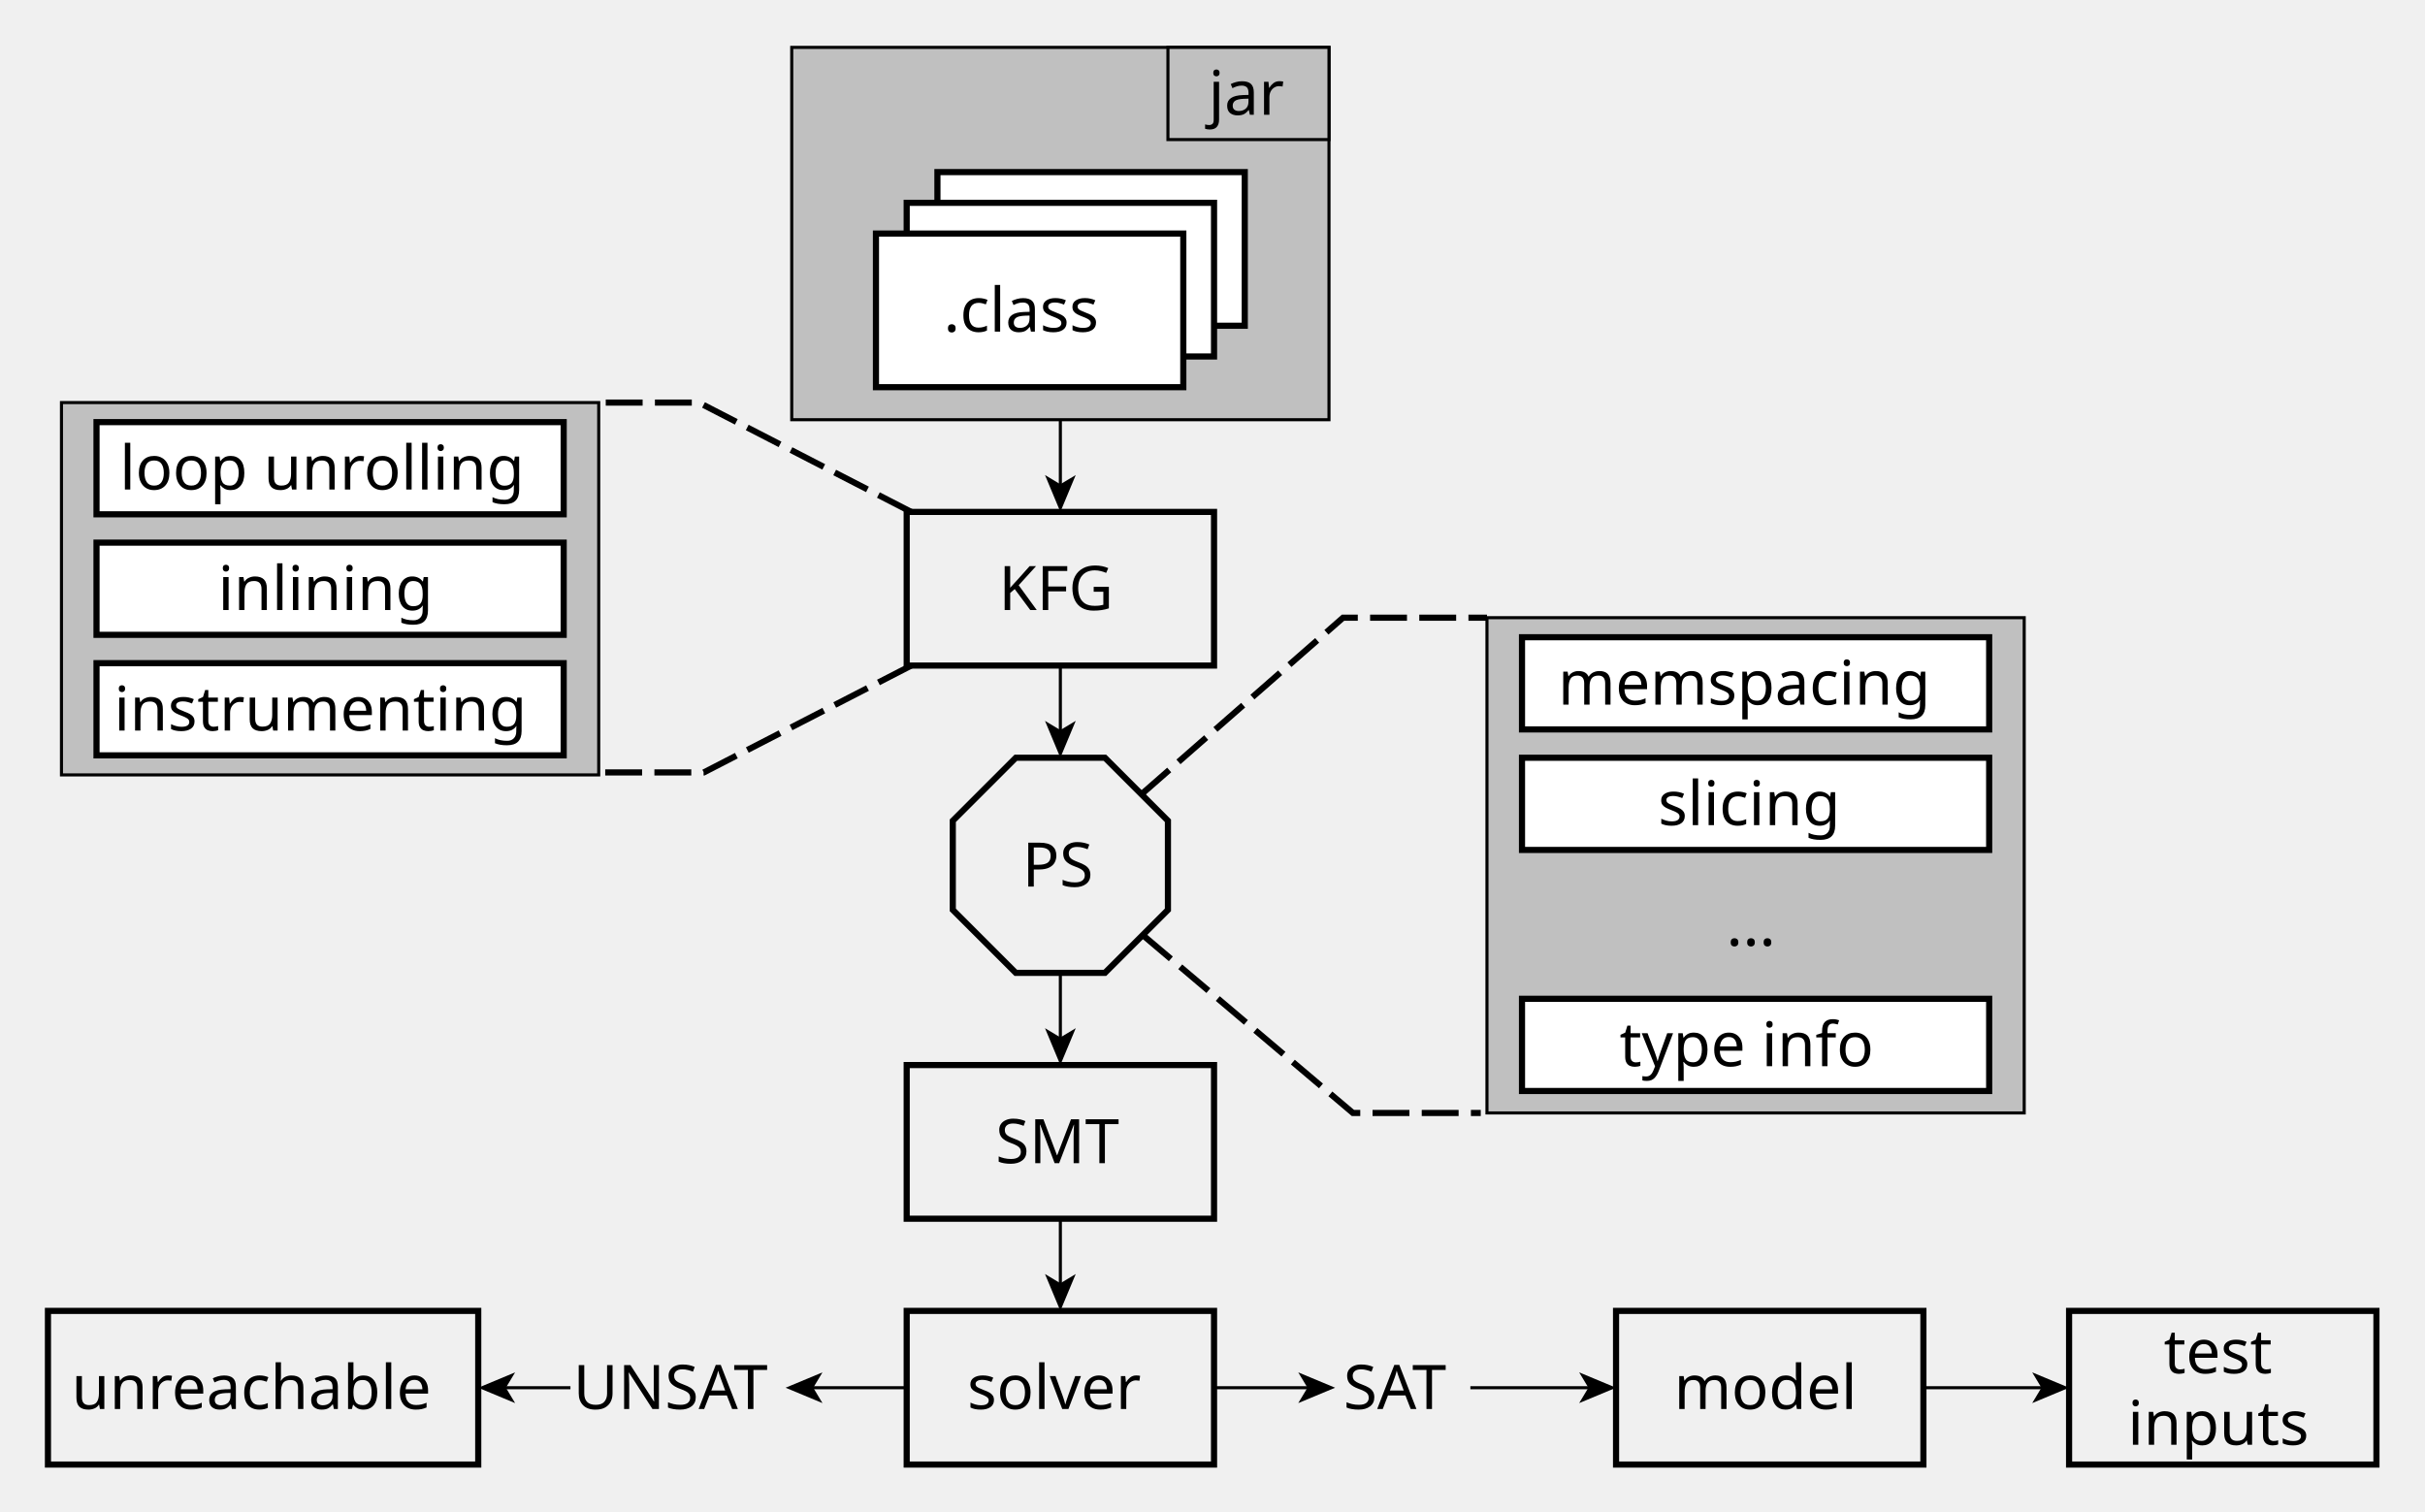
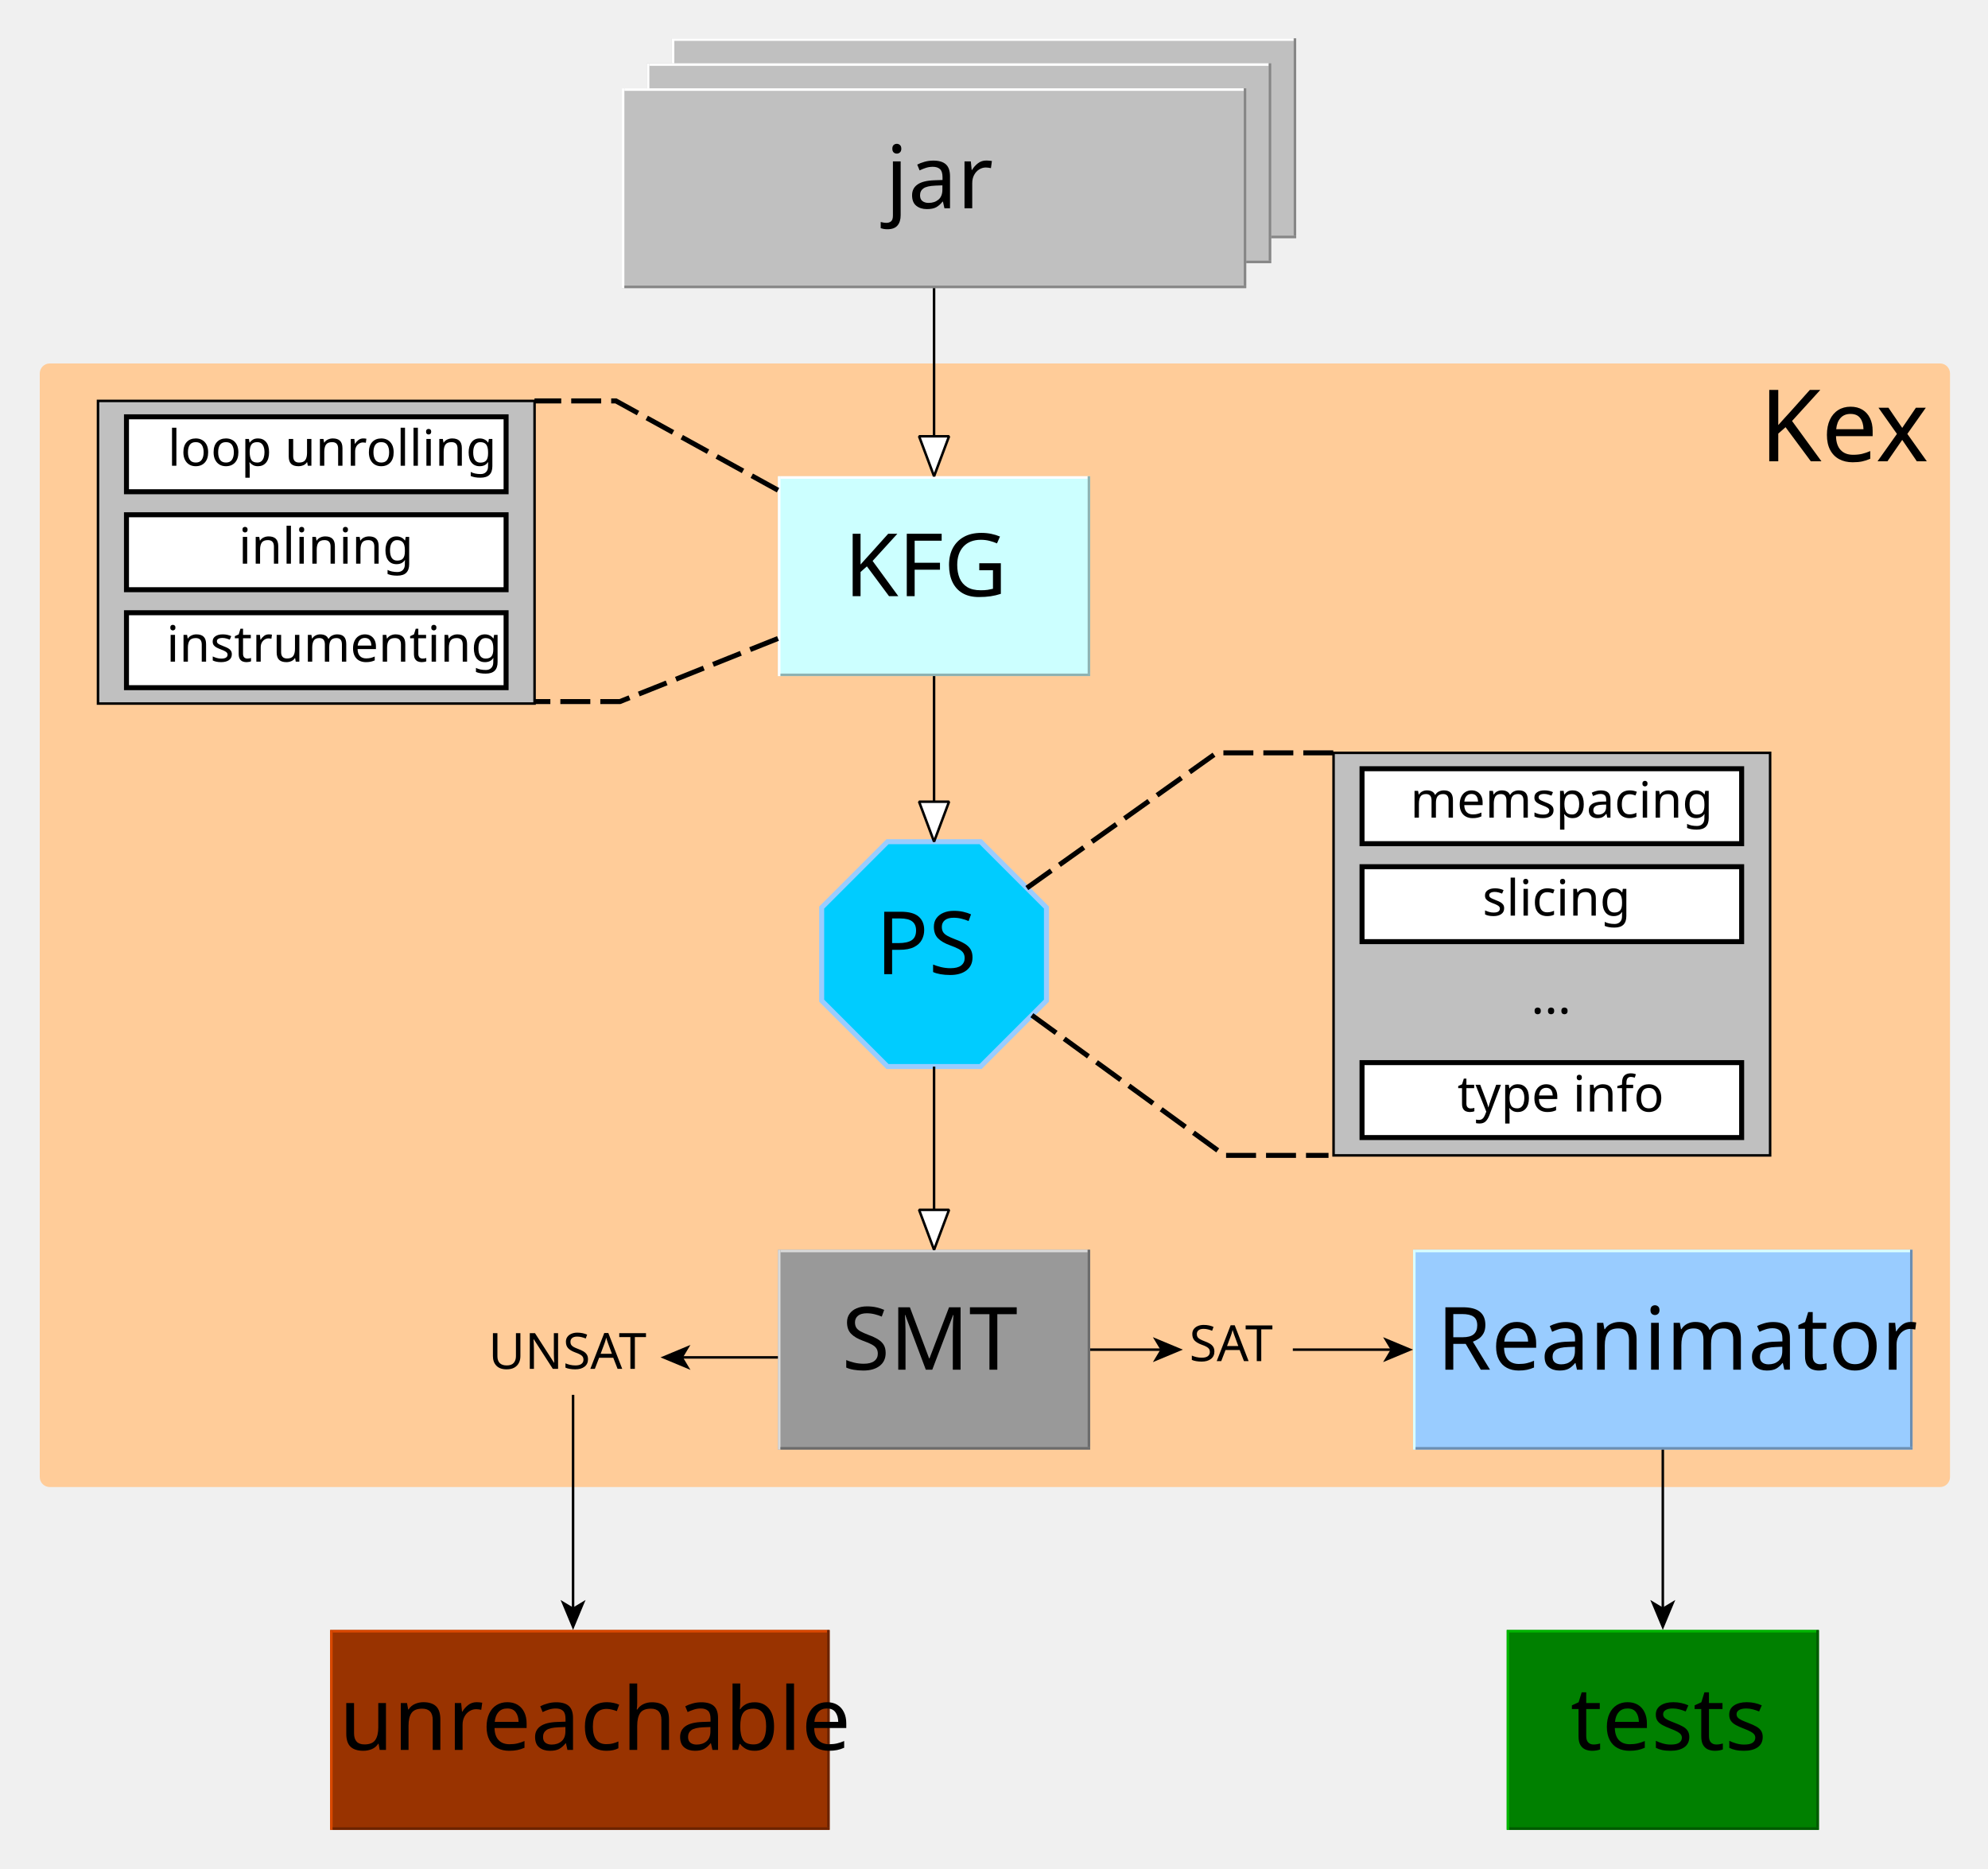
- <svg xmlns="http://www.w3.org/2000/svg" fill-opacity="1" color-rendering="auto" color-interpolation="auto" text-rendering="auto" stroke="black" stroke-linecap="square" width="789" stroke-miterlimit="10" shape-rendering="auto" stroke-opacity="1" fill="black" stroke-dasharray="none" font-weight="normal" stroke-width="1" height="492" font-family="'Dialog'" font-style="normal" stroke-linejoin="miter" font-size="12px" stroke-dashoffset="0" image-rendering="auto">
+ <svg xmlns="http://www.w3.org/2000/svg" fill-opacity="1" color-rendering="auto" color-interpolation="auto" text-rendering="auto" stroke="black" stroke-linecap="square" width="796" stroke-miterlimit="10" shape-rendering="auto" stroke-opacity="1" fill="black" stroke-dasharray="none" font-weight="normal" stroke-width="1" height="748" font-family="'Dialog'" font-style="normal" stroke-linejoin="miter" font-size="12px" stroke-dashoffset="0" image-rendering="auto">
  <defs id="genericDefs" />
  <g>
    <defs id="defs1">
+       <linearGradient x1="725" gradientUnits="userSpaceOnUse" x2="785" y1="490.975" y2="490.975" id="linearGradient1" spreadMethod="reflect">
+         <stop stop-opacity="1" stop-color="rgb(0,204,255)" offset="0%" />
+         <stop stop-opacity="1" stop-color="rgb(0,204,255)" offset="100%" />
+       </linearGradient>
      <clipPath clipPathUnits="userSpaceOnUse" id="clipPath1">
-         <path d="M0 0 L789 0 L789 492 L0 492 L0 0 Z" />
+         <path d="M0 0 L796 0 L796 748 L0 748 L0 0 Z" />
      </clipPath>
      <clipPath clipPathUnits="userSpaceOnUse" id="clipPath2">
-         <path d="M415 354 L1204 354 L1204 846 L415 846 L415 354 Z" />
+         <path d="M366 154 L1162 154 L1162 902 L366 902 L366 154 Z" />
      </clipPath>
    </defs>
-     <g fill="silver" text-rendering="geometricPrecision" shape-rendering="geometricPrecision" transform="matrix(1,0,0,1,-415,-354)" stroke="silver">
-       <rect x="435" width="174.8" height="121.162" y="485" clip-path="url(#clipPath2)" stroke="none" />
-     </g>
-     <g text-rendering="geometricPrecision" stroke-miterlimit="1.45" shape-rendering="geometricPrecision" transform="matrix(1,0,0,1,-415,-354)" stroke-linecap="butt">
-       <rect fill="none" x="435" width="174.8" height="121.162" y="485" clip-path="url(#clipPath2)" />
-     </g>
-     <g fill="silver" text-rendering="geometricPrecision" shape-rendering="geometricPrecision" transform="matrix(1,0,0,1,-415,-354)" stroke="silver">
-       <rect x="672.6" width="174.8" height="121.162" y="369.419" clip-path="url(#clipPath2)" stroke="none" />
-     </g>
-     <g text-rendering="geometricPrecision" stroke-miterlimit="1.45" shape-rendering="geometricPrecision" transform="matrix(1,0,0,1,-415,-354)" stroke-linecap="butt">
-       <rect fill="none" x="672.6" width="174.8" height="121.162" y="369.419" clip-path="url(#clipPath2)" />
-       <text x="752.189" xml:space="preserve" y="434.154" clip-path="url(#clipPath2)" font-family="sans-serif" stroke="none">jar</text>
-     </g>
-     <g fill="white" text-rendering="geometricPrecision" shape-rendering="geometricPrecision" transform="matrix(1,0,0,1,-415,-354)" stroke="white">
-       <rect x="720" width="100" height="50" y="410" clip-path="url(#clipPath2)" stroke="none" />
-     </g>
-     <g text-rendering="geometricPrecision" stroke-miterlimit="1.45" stroke-width="2" shape-rendering="geometricPrecision" transform="matrix(1,0,0,1,-415,-354)" stroke-linecap="butt">
-       <rect fill="none" x="720" width="100" height="50" y="410" clip-path="url(#clipPath2)" />
-       <text x="741.997" font-size="20px" y="441.924" clip-path="url(#clipPath2)" font-family="sans-serif" stroke="none" stroke-width="1" xml:space="preserve">.class</text>
-     </g>
-     <g fill="white" text-rendering="geometricPrecision" shape-rendering="geometricPrecision" transform="matrix(1,0,0,1,-415,-354)" stroke="white">
-       <rect x="710" width="100" height="50" y="420" clip-path="url(#clipPath2)" stroke="none" />
-     </g>
-     <g text-rendering="geometricPrecision" stroke-miterlimit="1.45" stroke-width="2" shape-rendering="geometricPrecision" transform="matrix(1,0,0,1,-415,-354)" stroke-linecap="butt">
-       <rect fill="none" x="710" width="100" height="50" y="420" clip-path="url(#clipPath2)" />
-       <text x="731.997" font-size="20px" y="451.924" clip-path="url(#clipPath2)" font-family="sans-serif" stroke="none" stroke-width="1" xml:space="preserve">.class</text>
-     </g>
-     <g fill="white" text-rendering="geometricPrecision" shape-rendering="geometricPrecision" transform="matrix(1,0,0,1,-415,-354)" stroke="white">
-       <rect x="700" width="100" height="50" y="430" clip-path="url(#clipPath2)" stroke="none" />
-     </g>
-     <g text-rendering="geometricPrecision" stroke-miterlimit="1.45" stroke-width="2" shape-rendering="geometricPrecision" transform="matrix(1,0,0,1,-415,-354)" stroke-linecap="butt">
-       <rect fill="none" x="700" width="100" height="50" y="430" clip-path="url(#clipPath2)" />
-       <text x="721.997" font-size="20px" y="461.924" clip-path="url(#clipPath2)" font-family="sans-serif" stroke="none" stroke-width="1" xml:space="preserve">.class</text>
-     </g>
-     <g fill="silver" text-rendering="geometricPrecision" shape-rendering="geometricPrecision" transform="matrix(1,0,0,1,-415,-354)" stroke="silver">
-       <rect x="795" width="52.4" height="30" y="369.419" clip-path="url(#clipPath2)" stroke="none" />
-     </g>
-     <g text-rendering="geometricPrecision" stroke-miterlimit="1.45" shape-rendering="geometricPrecision" transform="matrix(1,0,0,1,-415,-354)" stroke-linecap="butt">
-       <rect fill="none" x="795" width="52.4" height="30" y="369.419" clip-path="url(#clipPath2)" />
-       <text x="808.182" font-size="20px" y="391.343" clip-path="url(#clipPath2)" font-family="sans-serif" stroke="none" xml:space="preserve">jar</text>
-       <rect x="710" y="520.581" clip-path="url(#clipPath2)" fill="none" width="100" height="50" stroke-width="2" />
-       <text x="739.941" font-size="20px" y="552.505" clip-path="url(#clipPath2)" font-family="sans-serif" stroke="none" xml:space="preserve">KFG</text>
-       <path fill="none" stroke-width="2" d="M725 621.083 L745.503 600.581 L774.497 600.581 L795 621.083 L795 650.078 L774.497 670.581 L745.503 670.581 L725 650.078 Z" clip-path="url(#clipPath2)" fill-rule="evenodd" />
-       <text x="747.622" font-size="20px" y="642.505" clip-path="url(#clipPath2)" font-family="sans-serif" stroke="none" xml:space="preserve">PS</text>
-       <rect x="710" y="700.581" clip-path="url(#clipPath2)" fill="none" width="100" height="50" stroke-width="2" />
-       <text x="738.916" font-size="20px" y="732.505" clip-path="url(#clipPath2)" font-family="sans-serif" stroke="none" xml:space="preserve">SMT</text>
-       <rect x="710" y="780.581" clip-path="url(#clipPath2)" fill="none" width="100" height="50" stroke-width="2" />
-       <text x="729.712" font-size="20px" y="812.505" clip-path="url(#clipPath2)" font-family="sans-serif" stroke="none" xml:space="preserve">solver</text>
-       <rect x="940.8" y="780.581" clip-path="url(#clipPath2)" fill="none" width="100" height="50" stroke-width="2" />
-       <text x="959.662" font-size="20px" y="812.505" clip-path="url(#clipPath2)" font-family="sans-serif" stroke="none" xml:space="preserve">model</text>
-       <text x="852.103" font-size="20px" y="812.505" clip-path="url(#clipPath2)" font-family="sans-serif" stroke="none" xml:space="preserve">SAT</text>
-       <text x="601.503" font-size="20px" y="812.505" clip-path="url(#clipPath2)" font-family="sans-serif" stroke="none" xml:space="preserve">UNSAT</text>
-       <rect x="430.6" y="780.581" clip-path="url(#clipPath2)" fill="none" width="140" height="50" stroke-width="2" />
-       <text x="438.29" font-size="20px" y="812.505" clip-path="url(#clipPath2)" font-family="sans-serif" stroke="none" xml:space="preserve">unreachable</text>
-       <rect x="1088.2" y="780.581" clip-path="url(#clipPath2)" fill="none" width="100" height="50" stroke-width="2" />
-       <text x="1118.996" font-size="20px" y="800.864" clip-path="url(#clipPath2)" font-family="sans-serif" stroke="none" xml:space="preserve">test</text>
-       <text x="1107.267" font-size="20px" y="824.145" clip-path="url(#clipPath2)" font-family="sans-serif" stroke="none" xml:space="preserve">inputs</text>
-     </g>
-     <g fill="white" text-rendering="geometricPrecision" shape-rendering="geometricPrecision" transform="matrix(1,0,0,1,-415,-354)" stroke="white">
-       <rect x="446.4" width="152" height="30" y="569.8" clip-path="url(#clipPath2)" stroke="none" />
-     </g>
-     <g text-rendering="geometricPrecision" stroke-miterlimit="1.45" stroke-width="2" shape-rendering="geometricPrecision" transform="matrix(1,0,0,1,-415,-354)" stroke-linecap="butt">
-       <rect fill="none" x="446.4" width="152" height="30" y="569.8" clip-path="url(#clipPath2)" />
-       <text x="452.087" font-size="20px" y="591.724" clip-path="url(#clipPath2)" font-family="sans-serif" stroke="none" stroke-width="1" xml:space="preserve">instrumenting</text>
-     </g>
-     <g fill="white" text-rendering="geometricPrecision" shape-rendering="geometricPrecision" transform="matrix(1,0,0,1,-415,-354)" stroke="white">
-       <rect x="446.4" width="152" height="30" y="530.581" clip-path="url(#clipPath2)" stroke="none" />
-     </g>
-     <g text-rendering="geometricPrecision" stroke-miterlimit="1.45" stroke-width="2" shape-rendering="geometricPrecision" transform="matrix(1,0,0,1,-415,-354)" stroke-linecap="butt">
-       <rect fill="none" x="446.4" width="152" height="30" y="530.581" clip-path="url(#clipPath2)" />
-       <text x="485.925" font-size="20px" y="552.505" clip-path="url(#clipPath2)" font-family="sans-serif" stroke="none" stroke-width="1" xml:space="preserve">inlining</text>
-     </g>
-     <g fill="white" text-rendering="geometricPrecision" shape-rendering="geometricPrecision" transform="matrix(1,0,0,1,-415,-354)" stroke="white">
-       <rect x="446.4" width="152" height="30" y="491.362" clip-path="url(#clipPath2)" stroke="none" />
-     </g>
-     <g text-rendering="geometricPrecision" stroke-miterlimit="1.45" stroke-width="2" shape-rendering="geometricPrecision" transform="matrix(1,0,0,1,-415,-354)" stroke-linecap="butt">
-       <rect fill="none" x="446.4" width="152" height="30" y="491.362" clip-path="url(#clipPath2)" />
-       <text x="453.933" font-size="20px" y="513.285" clip-path="url(#clipPath2)" font-family="sans-serif" stroke="none" stroke-width="1" xml:space="preserve">loop unrolling</text>
-     </g>
-     <g fill="silver" text-rendering="geometricPrecision" shape-rendering="geometricPrecision" transform="matrix(1,0,0,1,-415,-354)" stroke="silver">
-       <rect x="898.8" width="174.8" height="161.162" y="555" clip-path="url(#clipPath2)" stroke="none" />
-     </g>
-     <g text-rendering="geometricPrecision" stroke-miterlimit="1.45" shape-rendering="geometricPrecision" transform="matrix(1,0,0,1,-415,-354)" stroke-linecap="butt">
-       <rect fill="none" x="898.8" width="174.8" height="161.162" y="555" clip-path="url(#clipPath2)" />
-       <text x="976.664" font-size="20px" y="661.724" clip-path="url(#clipPath2)" font-family="sans-serif" stroke="none" xml:space="preserve">...</text>
-     </g>
-     <g fill="white" text-rendering="geometricPrecision" shape-rendering="geometricPrecision" transform="matrix(1,0,0,1,-415,-354)" stroke="white">
-       <rect x="910.2" width="152" height="30" y="600.581" clip-path="url(#clipPath2)" stroke="none" />
-     </g>
-     <g text-rendering="geometricPrecision" stroke-miterlimit="1.45" stroke-width="2" shape-rendering="geometricPrecision" transform="matrix(1,0,0,1,-415,-354)" stroke-linecap="butt">
-       <rect fill="none" x="910.2" width="152" height="30" y="600.581" clip-path="url(#clipPath2)" />
-       <text x="954.471" font-size="20px" y="622.505" clip-path="url(#clipPath2)" font-family="sans-serif" stroke="none" stroke-width="1" xml:space="preserve">slicing</text>
-     </g>
-     <g fill="white" text-rendering="geometricPrecision" shape-rendering="geometricPrecision" transform="matrix(1,0,0,1,-415,-354)" stroke="white">
-       <rect x="910.2" width="152" height="30" y="561.362" clip-path="url(#clipPath2)" stroke="none" />
-     </g>
-     <g text-rendering="geometricPrecision" stroke-miterlimit="1.45" stroke-width="2" shape-rendering="geometricPrecision" transform="matrix(1,0,0,1,-415,-354)" stroke-linecap="butt">
-       <rect fill="none" x="910.2" width="152" height="30" y="561.362" clip-path="url(#clipPath2)" />
-       <text x="921.918" font-size="20px" y="583.285" clip-path="url(#clipPath2)" font-family="sans-serif" stroke="none" stroke-width="1" xml:space="preserve">memspacing</text>
-     </g>
-     <g fill="white" text-rendering="geometricPrecision" shape-rendering="geometricPrecision" transform="matrix(1,0,0,1,-415,-354)" stroke="white">
-       <rect x="910.2" width="152" height="30" y="679.019" clip-path="url(#clipPath2)" stroke="none" />
-     </g>
-     <g text-rendering="geometricPrecision" stroke-miterlimit="1.45" stroke-width="2" shape-rendering="geometricPrecision" transform="matrix(1,0,0,1,-415,-354)" stroke-linecap="butt">
-       <rect fill="none" x="910.2" width="152" height="30" y="679.019" clip-path="url(#clipPath2)" />
-       <text x="941.928" font-size="20px" y="700.943" clip-path="url(#clipPath2)" font-family="sans-serif" stroke="none" stroke-width="1" xml:space="preserve">type info</text>
-       <path fill="none" d="M760 490.581 L760 512.581" stroke-width="1" clip-path="url(#clipPath2)" />
-       <path d="M760 520.581 L765 508.581 L760 511.581 L755 508.581 Z" stroke-width="1" clip-path="url(#clipPath2)" stroke="none" />
-       <path fill="none" stroke-dasharray="12,4" d="M711.462 520.581 L642.38 485 L609.778 485" clip-path="url(#clipPath2)" />
-       <path fill="none" stroke-dasharray="12,4" d="M711.481 570.581 L643.98 605.362 L609.815 605.362" clip-path="url(#clipPath2)" />
-       <path fill="none" d="M760 570.581 L760 592.573" stroke-width="1" clip-path="url(#clipPath2)" />
-       <path d="M760 600.573 L765 588.573 L760 591.573 L755 588.573 Z" stroke-width="1" clip-path="url(#clipPath2)" stroke="none" />
-       <path fill="none" d="M760 670.605 L760 692.581" stroke-width="1" clip-path="url(#clipPath2)" />
-       <path d="M760 700.581 L765 688.581 L760 691.581 L755 688.581 Z" stroke-width="1" clip-path="url(#clipPath2)" stroke="none" />
-       <path fill="none" d="M760 750.581 L760 772.581" stroke-width="1" clip-path="url(#clipPath2)" />
-       <path d="M760 780.581 L765 768.581 L760 771.581 L755 768.581 Z" stroke-width="1" clip-path="url(#clipPath2)" stroke="none" />
-       <path fill="none" d="M810 805.581 L841.4 805.581" stroke-width="1" clip-path="url(#clipPath2)" />
-       <path d="M849.4 805.581 L837.4 800.581 L840.4 805.581 L837.4 810.581 Z" stroke-width="1" clip-path="url(#clipPath2)" stroke="none" />
-       <path fill="none" d="M893.4 805.581 L932.8 805.581" stroke-width="1" clip-path="url(#clipPath2)" />
-       <path d="M940.8 805.581 L928.8 800.581 L931.8 805.581 L928.8 810.581 Z" stroke-width="1" clip-path="url(#clipPath2)" stroke="none" />
-       <path fill="none" d="M710 805.581 L678.6 805.581" stroke-width="1" clip-path="url(#clipPath2)" />
-       <path d="M670.6 805.581 L682.6 810.581 L679.6 805.581 L682.6 800.581 Z" stroke-width="1" clip-path="url(#clipPath2)" stroke="none" />
-       <path fill="none" d="M600.6 805.581 L578.6 805.581" stroke-width="1" clip-path="url(#clipPath2)" />
-       <path d="M570.6 805.581 L582.6 810.581 L579.6 805.581 L582.6 800.581 Z" stroke-width="1" clip-path="url(#clipPath2)" stroke="none" />
-       <path fill="none" d="M1040.8 805.581 L1080.2 805.581" stroke-width="1" clip-path="url(#clipPath2)" />
-       <path d="M1088.2 805.581 L1076.2 800.581 L1079.2 805.581 L1076.2 810.581 Z" stroke-width="1" clip-path="url(#clipPath2)" stroke="none" />
-       <path fill="none" stroke-dasharray="12,4" d="M786.386 612.465 L851.98 555 L898.806 555" clip-path="url(#clipPath2)" />
-       <path fill="none" stroke-dasharray="12,4" d="M786.793 658.264 L855.18 716.162 L896.78 716.162" clip-path="url(#clipPath2)" />
+     <g fill="silver" text-rendering="geometricPrecision" shape-rendering="geometricPrecision" transform="matrix(1,0,0,1,-366,-154)" stroke="silver">
+       <rect x="635" width="250" height="80" y="169.357" clip-path="url(#clipPath2)" stroke="none" />
+     </g>
+     <g fill="white" text-rendering="geometricPrecision" shape-rendering="geometricPrecision" transform="matrix(1,0,0,1,-366,-154)" stroke="white">
+       <rect x="635" width="1" height="80" y="169.357" clip-path="url(#clipPath2)" stroke="none" />
+       <rect x="636" width="248" height="1" y="169.357" clip-path="url(#clipPath2)" stroke="none" />
+       <rect x="636" y="248.357" clip-path="url(#clipPath2)" fill="rgb(134,134,134)" width="249" height="1" stroke="none" />
+       <rect x="884" y="169.357" clip-path="url(#clipPath2)" fill="rgb(134,134,134)" width="1" height="79" stroke="none" />
+     </g>
+     <g font-size="35px" stroke-linecap="butt" transform="matrix(1,0,0,1,-366,-154)" text-rendering="geometricPrecision" font-family="sans-serif" shape-rendering="geometricPrecision" stroke-miterlimit="1.45">
+       <text x="740.557" xml:space="preserve" y="217.372" clip-path="url(#clipPath2)" stroke="none">jar</text>
+     </g>
+     <g fill="silver" text-rendering="geometricPrecision" shape-rendering="geometricPrecision" transform="matrix(1,0,0,1,-366,-154)" stroke="silver">
+       <rect x="625" width="250" height="80" y="179.357" clip-path="url(#clipPath2)" stroke="none" />
+       <rect x="625" y="179.357" clip-path="url(#clipPath2)" fill="white" width="1" height="80" stroke="none" />
+       <rect x="626" y="179.357" clip-path="url(#clipPath2)" fill="white" width="248" height="1" stroke="none" />
+       <rect x="626" y="258.357" clip-path="url(#clipPath2)" fill="rgb(134,134,134)" width="249" height="1" stroke="none" />
+       <rect x="874" y="179.357" clip-path="url(#clipPath2)" fill="rgb(134,134,134)" width="1" height="79" stroke="none" />
+     </g>
+     <g font-size="35px" stroke-linecap="butt" transform="matrix(1,0,0,1,-366,-154)" text-rendering="geometricPrecision" font-family="sans-serif" shape-rendering="geometricPrecision" stroke-miterlimit="1.45">
+       <text x="730.557" xml:space="preserve" y="227.372" clip-path="url(#clipPath2)" stroke="none">jar</text>
+     </g>
+     <g fill="silver" text-rendering="geometricPrecision" shape-rendering="geometricPrecision" transform="matrix(1,0,0,1,-366,-154)" stroke="silver">
+       <rect x="615" width="250" height="80" y="189.357" clip-path="url(#clipPath2)" stroke="none" />
+       <rect x="615" y="189.357" clip-path="url(#clipPath2)" fill="white" width="1" height="80" stroke="none" />
+       <rect x="616" y="189.357" clip-path="url(#clipPath2)" fill="white" width="248" height="1" stroke="none" />
+       <rect x="616" y="268.357" clip-path="url(#clipPath2)" fill="rgb(134,134,134)" width="249" height="1" stroke="none" />
+       <rect x="864" y="189.357" clip-path="url(#clipPath2)" fill="rgb(134,134,134)" width="1" height="79" stroke="none" />
+     </g>
+     <g font-size="35px" stroke-linecap="butt" transform="matrix(1,0,0,1,-366,-154)" text-rendering="geometricPrecision" font-family="sans-serif" shape-rendering="geometricPrecision" stroke-miterlimit="1.45">
+       <text x="720.557" xml:space="preserve" y="237.372" clip-path="url(#clipPath2)" stroke="none">jar</text>
+     </g>
+     <g fill="green" text-rendering="geometricPrecision" shape-rendering="geometricPrecision" transform="matrix(1,0,0,1,-366,-154)" stroke="green">
+       <rect x="969.292" width="125" height="80" y="806.556" clip-path="url(#clipPath2)" stroke="none" />
+       <rect x="969.292" y="806.556" clip-path="url(#clipPath2)" fill="rgb(0,182,0)" width="1" height="80" stroke="none" />
+       <rect x="970.292" y="806.556" clip-path="url(#clipPath2)" fill="rgb(0,182,0)" width="123" height="1" stroke="none" />
+       <rect x="970.292" y="885.556" clip-path="url(#clipPath2)" fill="rgb(0,89,0)" width="124" height="1" stroke="none" />
+       <rect x="1093.292" y="806.556" clip-path="url(#clipPath2)" fill="rgb(0,89,0)" width="1" height="79" stroke="none" />
+     </g>
+     <g font-size="35px" stroke-linecap="butt" transform="matrix(1,0,0,1,-366,-154)" text-rendering="geometricPrecision" font-family="sans-serif" shape-rendering="geometricPrecision" stroke-miterlimit="1.45">
+       <text x="994.832" xml:space="preserve" y="854.571" clip-path="url(#clipPath2)" stroke="none">tests</text>
+     </g>
+     <g fill="rgb(255,204,153)" text-rendering="geometricPrecision" shape-rendering="geometricPrecision" transform="matrix(1,0,0,1,-366,-154)" stroke="rgb(255,204,153)">
+       <rect x="381.92" y="299.504" clip-path="url(#clipPath2)" width="764.872" rx="4" ry="4" height="449.82" stroke="none" />
+       <rect x="405.24" y="314.504" clip-path="url(#clipPath2)" fill="silver" width="174.8" height="121.162" stroke="none" />
+     </g>
+     <g text-rendering="geometricPrecision" stroke-miterlimit="1.45" shape-rendering="geometricPrecision" transform="matrix(1,0,0,1,-366,-154)" stroke-linecap="butt">
+       <rect fill="none" x="405.24" width="174.8" height="121.162" y="314.504" clip-path="url(#clipPath2)" />
+       <text x="842.2" font-size="20px" y="698.904" clip-path="url(#clipPath2)" font-family="sans-serif" stroke="none" xml:space="preserve">SAT</text>
+       <text x="561.57" font-size="20px" y="702.001" clip-path="url(#clipPath2)" font-family="sans-serif" stroke="none" xml:space="preserve">UNSAT</text>
+     </g>
+     <g fill="white" text-rendering="geometricPrecision" shape-rendering="geometricPrecision" transform="matrix(1,0,0,1,-366,-154)" stroke="white">
+       <rect x="416.64" width="152" height="30" y="399.304" clip-path="url(#clipPath2)" stroke="none" />
+     </g>
+     <g text-rendering="geometricPrecision" stroke-miterlimit="1.45" stroke-width="2" shape-rendering="geometricPrecision" transform="matrix(1,0,0,1,-366,-154)" stroke-linecap="butt">
+       <rect fill="none" x="416.64" width="152" height="30" y="399.304" clip-path="url(#clipPath2)" />
+       <text x="432.62" font-size="20px" y="418.884" clip-path="url(#clipPath2)" font-family="sans-serif" stroke="none" stroke-width="1" xml:space="preserve">instrumenting</text>
+     </g>
+     <g fill="white" text-rendering="geometricPrecision" shape-rendering="geometricPrecision" transform="matrix(1,0,0,1,-366,-154)" stroke="white">
+       <rect x="416.64" width="152" height="30" y="360.085" clip-path="url(#clipPath2)" stroke="none" />
+     </g>
+     <g text-rendering="geometricPrecision" stroke-miterlimit="1.45" stroke-width="2" shape-rendering="geometricPrecision" transform="matrix(1,0,0,1,-366,-154)" stroke-linecap="butt">
+       <rect fill="none" x="416.64" width="152" height="30" y="360.085" clip-path="url(#clipPath2)" />
+       <text x="461.52" font-size="20px" y="379.665" clip-path="url(#clipPath2)" font-family="sans-serif" stroke="none" stroke-width="1" xml:space="preserve">inlining</text>
+     </g>
+     <g fill="white" text-rendering="geometricPrecision" shape-rendering="geometricPrecision" transform="matrix(1,0,0,1,-366,-154)" stroke="white">
+       <rect x="416.64" width="152" height="30" y="320.866" clip-path="url(#clipPath2)" stroke="none" />
+     </g>
+     <g text-rendering="geometricPrecision" stroke-miterlimit="1.45" stroke-width="2" shape-rendering="geometricPrecision" transform="matrix(1,0,0,1,-366,-154)" stroke-linecap="butt">
+       <rect fill="none" x="416.64" width="152" height="30" y="320.866" clip-path="url(#clipPath2)" />
+       <text x="433.17" font-size="20px" y="340.446" clip-path="url(#clipPath2)" font-family="sans-serif" stroke="none" stroke-width="1" xml:space="preserve">loop unrolling</text>
+     </g>
+     <g fill="silver" text-rendering="geometricPrecision" shape-rendering="geometricPrecision" transform="matrix(1,0,0,1,-366,-154)" stroke="silver">
+       <rect x="899.96" width="174.8" height="161.162" y="455.394" clip-path="url(#clipPath2)" stroke="none" />
+     </g>
+     <g text-rendering="geometricPrecision" stroke-miterlimit="1.45" shape-rendering="geometricPrecision" transform="matrix(1,0,0,1,-366,-154)" stroke-linecap="butt">
+       <rect fill="none" x="899.96" width="174.8" height="161.162" y="455.394" clip-path="url(#clipPath2)" />
+       <text x="979.02" font-size="20px" y="559.774" clip-path="url(#clipPath2)" font-family="sans-serif" stroke="none" xml:space="preserve">...</text>
+     </g>
+     <g fill="white" text-rendering="geometricPrecision" shape-rendering="geometricPrecision" transform="matrix(1,0,0,1,-366,-154)" stroke="white">
+       <rect x="911.36" width="152" height="30" y="500.975" clip-path="url(#clipPath2)" stroke="none" />
+     </g>
+     <g text-rendering="geometricPrecision" stroke-miterlimit="1.45" stroke-width="2" shape-rendering="geometricPrecision" transform="matrix(1,0,0,1,-366,-154)" stroke-linecap="butt">
+       <rect fill="none" x="911.36" width="152" height="30" y="500.975" clip-path="url(#clipPath2)" />
+       <text x="959.58" font-size="20px" y="520.555" clip-path="url(#clipPath2)" font-family="sans-serif" stroke="none" stroke-width="1" xml:space="preserve">slicing</text>
+     </g>
+     <g fill="white" text-rendering="geometricPrecision" shape-rendering="geometricPrecision" transform="matrix(1,0,0,1,-366,-154)" stroke="white">
+       <rect x="911.36" width="152" height="30" y="461.756" clip-path="url(#clipPath2)" stroke="none" />
+     </g>
+     <g text-rendering="geometricPrecision" stroke-miterlimit="1.45" stroke-width="2" shape-rendering="geometricPrecision" transform="matrix(1,0,0,1,-366,-154)" stroke-linecap="butt">
+       <rect fill="none" x="911.36" width="152" height="30" y="461.756" clip-path="url(#clipPath2)" />
+       <text x="930.68" font-size="20px" y="481.336" clip-path="url(#clipPath2)" font-family="sans-serif" stroke="none" stroke-width="1" xml:space="preserve">memspacing</text>
+     </g>
+     <g fill="white" text-rendering="geometricPrecision" shape-rendering="geometricPrecision" transform="matrix(1,0,0,1,-366,-154)" stroke="white">
+       <rect x="911.36" width="152" height="30" y="579.413" clip-path="url(#clipPath2)" stroke="none" />
+     </g>
+     <g text-rendering="geometricPrecision" stroke-miterlimit="1.45" stroke-width="2" shape-rendering="geometricPrecision" transform="matrix(1,0,0,1,-366,-154)" stroke-linecap="butt">
+       <rect fill="none" x="911.36" width="152" height="30" y="579.413" clip-path="url(#clipPath2)" />
+       <text x="949.56" font-size="20px" y="598.993" clip-path="url(#clipPath2)" font-family="sans-serif" stroke="none" stroke-width="1" xml:space="preserve">type info</text>
+     </g>
+     <g fill="rgb(204,255,255)" text-rendering="geometricPrecision" shape-rendering="geometricPrecision" transform="matrix(1,0,0,1,-366,-154)" stroke="rgb(204,255,255)">
+       <rect x="677.5" width="125" height="80" y="344.666" clip-path="url(#clipPath2)" stroke="none" />
+       <rect x="677.5" y="344.666" clip-path="url(#clipPath2)" fill="white" width="1" height="80" stroke="none" />
+       <rect x="678.5" y="344.666" clip-path="url(#clipPath2)" fill="white" width="123" height="1" stroke="none" />
+       <rect x="678.5" y="423.666" clip-path="url(#clipPath2)" fill="rgb(142,178,178)" width="124" height="1" stroke="none" />
+       <rect x="801.5" y="344.666" clip-path="url(#clipPath2)" fill="rgb(142,178,178)" width="1" height="79" stroke="none" />
+     </g>
+     <g font-size="35px" stroke-linecap="butt" transform="matrix(1,0,0,1,-366,-154)" text-rendering="geometricPrecision" font-family="sans-serif" shape-rendering="geometricPrecision" stroke-miterlimit="1.45">
+       <text x="704.02" xml:space="preserve" y="392.681" clip-path="url(#clipPath2)" stroke="none">KFG</text>
+     </g>
+     <g fill="url(#linearGradient1)" text-rendering="geometricPrecision" shape-rendering="geometricPrecision" transform="matrix(1,0,0,1,-366,-154)" stroke="url(#linearGradient1)">
+       <path d="M695 517.335 L721.361 490.975 L758.64 490.975 L785 517.335 L785 554.614 L758.64 580.975 L721.361 580.975 L695 554.614 Z" fill-rule="evenodd" clip-path="url(#clipPath2)" stroke="none" />
+     </g>
+     <g stroke-linecap="butt" transform="matrix(1,0,0,1,-366,-154)" fill="rgb(153,204,255)" text-rendering="geometricPrecision" shape-rendering="geometricPrecision" stroke="rgb(153,204,255)" stroke-width="2" stroke-miterlimit="1.45">
+       <path fill="none" d="M695 517.335 L721.361 490.975 L758.64 490.975 L785 517.335 L785 554.614 L758.64 580.975 L721.361 580.975 L695 554.614 Z" fill-rule="evenodd" clip-path="url(#clipPath2)" />
+     </g>
+     <g font-size="35px" stroke-linecap="butt" transform="matrix(1,0,0,1,-366,-154)" text-rendering="geometricPrecision" font-family="sans-serif" shape-rendering="geometricPrecision" stroke-miterlimit="1.45">
+       <text x="716.655" xml:space="preserve" y="543.99" clip-path="url(#clipPath2)" stroke="none">PS</text>
+     </g>
+     <g fill="rgb(153,153,153)" text-rendering="geometricPrecision" shape-rendering="geometricPrecision" transform="matrix(1,0,0,1,-366,-154)" stroke="rgb(153,153,153)">
+       <rect x="677.5" width="125" height="80" y="654.324" clip-path="url(#clipPath2)" stroke="none" />
+       <rect x="677.5" y="654.324" clip-path="url(#clipPath2)" fill="rgb(218,218,218)" width="1" height="80" stroke="none" />
+       <rect x="678.5" y="654.324" clip-path="url(#clipPath2)" fill="rgb(218,218,218)" width="123" height="1" stroke="none" />
+       <rect x="678.5" y="733.324" clip-path="url(#clipPath2)" fill="rgb(107,107,107)" width="124" height="1" stroke="none" />
+       <rect x="801.5" y="654.324" clip-path="url(#clipPath2)" fill="rgb(107,107,107)" width="1" height="79" stroke="none" />
+     </g>
+     <g font-size="35px" stroke-linecap="butt" transform="matrix(1,0,0,1,-366,-154)" text-rendering="geometricPrecision" font-family="sans-serif" shape-rendering="geometricPrecision" stroke-miterlimit="1.45">
+       <text x="703.057" xml:space="preserve" y="702.339" clip-path="url(#clipPath2)" stroke="none">SMT</text>
+     </g>
+     <g fill="rgb(153,204,255)" text-rendering="geometricPrecision" shape-rendering="geometricPrecision" transform="matrix(1,0,0,1,-366,-154)" stroke="rgb(153,204,255)">
+       <rect x="931.792" width="200" height="80" y="654.324" clip-path="url(#clipPath2)" stroke="none" />
+       <rect x="931.792" y="654.324" clip-path="url(#clipPath2)" fill="rgb(218,255,255)" width="1" height="80" stroke="none" />
+       <rect x="932.792" y="654.324" clip-path="url(#clipPath2)" fill="rgb(218,255,255)" width="198" height="1" stroke="none" />
+       <rect x="932.792" y="733.324" clip-path="url(#clipPath2)" fill="rgb(107,142,178)" width="199" height="1" stroke="none" />
+       <rect x="1130.792" y="654.324" clip-path="url(#clipPath2)" fill="rgb(107,142,178)" width="1" height="79" stroke="none" />
+     </g>
+     <g font-size="35px" stroke-linecap="butt" transform="matrix(1,0,0,1,-366,-154)" text-rendering="geometricPrecision" font-family="sans-serif" shape-rendering="geometricPrecision" stroke-miterlimit="1.45">
+       <text x="941.352" xml:space="preserve" y="702.339" clip-path="url(#clipPath2)" stroke="none">Reanimator</text>
+       <text x="1070.54" xml:space="preserve" font-size="40px" y="338.664" clip-path="url(#clipPath2)" stroke="none">Kex</text>
+     </g>
+     <g fill="rgb(153,51,0)" text-rendering="geometricPrecision" shape-rendering="geometricPrecision" transform="matrix(1,0,0,1,-366,-154)" stroke="rgb(153,51,0)">
+       <rect x="498.191" width="200" height="80" y="806.556" clip-path="url(#clipPath2)" stroke="none" />
+       <rect x="498.191" y="806.556" clip-path="url(#clipPath2)" fill="rgb(218,72,0)" width="1" height="80" stroke="none" />
+       <rect x="499.191" y="806.556" clip-path="url(#clipPath2)" fill="rgb(218,72,0)" width="198" height="1" stroke="none" />
+       <rect x="499.191" y="885.556" clip-path="url(#clipPath2)" fill="rgb(107,35,0)" width="199" height="1" stroke="none" />
+       <rect x="697.191" y="806.556" clip-path="url(#clipPath2)" fill="rgb(107,35,0)" width="1" height="79" stroke="none" />
+     </g>
+     <g font-size="35px" stroke-linecap="butt" transform="matrix(1,0,0,1,-366,-154)" text-rendering="geometricPrecision" font-family="sans-serif" shape-rendering="geometricPrecision" stroke-miterlimit="1.45">
+       <text x="501.888" xml:space="preserve" y="854.571" clip-path="url(#clipPath2)" stroke="none">unreachable</text>
+       <path fill="none" d="M740 269.36 L740 329.664" clip-path="url(#clipPath2)" />
+     </g>
+     <g stroke-linecap="butt" transform="matrix(1,0,0,1,-366,-154)" fill="white" text-rendering="geometricPrecision" shape-rendering="geometricPrecision" stroke="white" stroke-miterlimit="1.45">
+       <path d="M740 344.664 L746 328.664 L734 328.664 Z" stroke="none" clip-path="url(#clipPath2)" />
+       <path fill="none" d="M740 344.664 L746 328.664 L734 328.664 Z" clip-path="url(#clipPath2)" stroke="black" />
+     </g>
+     <g stroke-linecap="butt" transform="matrix(1,0,0,1,-366,-154)" text-rendering="geometricPrecision" shape-rendering="geometricPrecision" stroke-dasharray="12,4" stroke-width="2" stroke-miterlimit="1.45">
+       <path fill="none" d="M677.523 350.253 L612.62 314.504 L580.018 314.504" clip-path="url(#clipPath2)" />
+       <path fill="none" d="M677.509 409.606 L614.22 434.866 L580.055 434.866" clip-path="url(#clipPath2)" />
+       <path fill="none" stroke-dasharray="none" d="M740 424.673 L740 475.949" stroke-width="1" clip-path="url(#clipPath2)" />
+     </g>
+     <g stroke-linecap="butt" transform="matrix(1,0,0,1,-366,-154)" fill="white" text-rendering="geometricPrecision" shape-rendering="geometricPrecision" stroke="white" stroke-miterlimit="1.45">
+       <path d="M740 490.949 L746 474.949 L734 474.949 Z" stroke="none" clip-path="url(#clipPath2)" />
+       <path fill="none" d="M740 490.949 L746 474.949 L734 474.949 Z" clip-path="url(#clipPath2)" stroke="black" />
+     </g>
+     <g stroke-linecap="butt" transform="matrix(1,0,0,1,-366,-154)" text-rendering="geometricPrecision" shape-rendering="geometricPrecision" stroke-dasharray="12,4" stroke-width="2" stroke-miterlimit="1.45">
+       <path fill="none" d="M777.152 509.515 L853.14 455.394 L899.966 455.394" clip-path="url(#clipPath2)" />
+       <path fill="none" d="M779.166 560.443 L856.34 616.556 L897.94 616.556" clip-path="url(#clipPath2)" />
+       <path fill="none" stroke-dasharray="none" d="M740 581.013 L740 639.35" stroke-width="1" clip-path="url(#clipPath2)" />
+     </g>
+     <g stroke-linecap="butt" transform="matrix(1,0,0,1,-366,-154)" fill="white" text-rendering="geometricPrecision" shape-rendering="geometricPrecision" stroke="white" stroke-miterlimit="1.45">
+       <path d="M740 654.35 L746 638.35 L734 638.35 Z" stroke="none" clip-path="url(#clipPath2)" />
+       <path fill="none" d="M740 654.35 L746 638.35 L734 638.35 Z" clip-path="url(#clipPath2)" stroke="black" />
+       <path fill="none" d="M802.524 694.324 L831.614 694.324" clip-path="url(#clipPath2)" stroke="black" />
+       <path fill="black" d="M839.614 694.324 L827.614 689.324 L830.614 694.324 L827.614 699.324 Z" clip-path="url(#clipPath2)" stroke="none" />
+       <path fill="none" d="M677.479 697.421 L638.46 697.421" clip-path="url(#clipPath2)" stroke="black" />
+       <path fill="black" d="M630.46 697.421 L642.46 702.421 L639.46 697.421 L642.46 692.421 Z" clip-path="url(#clipPath2)" stroke="none" />
+       <path fill="none" d="M883.65 694.324 L923.789 694.324" clip-path="url(#clipPath2)" stroke="black" />
+       <path fill="black" d="M931.789 694.324 L919.789 689.324 L922.789 694.324 L919.789 699.324 Z" clip-path="url(#clipPath2)" stroke="none" />
+       <path fill="none" d="M1031.792 734.352 L1031.792 798.534" clip-path="url(#clipPath2)" stroke="black" />
+       <path fill="black" d="M1031.792 806.534 L1036.792 794.534 L1031.792 797.534 L1026.792 794.534 Z" clip-path="url(#clipPath2)" stroke="none" />
+       <path fill="none" d="M595.46 712.421 L595.46 798.533" clip-path="url(#clipPath2)" stroke="black" />
+       <path fill="black" d="M595.46 806.533 L600.46 794.533 L595.46 797.533 L590.46 794.533 Z" clip-path="url(#clipPath2)" stroke="none" />
    </g>
  </g>
</svg>
